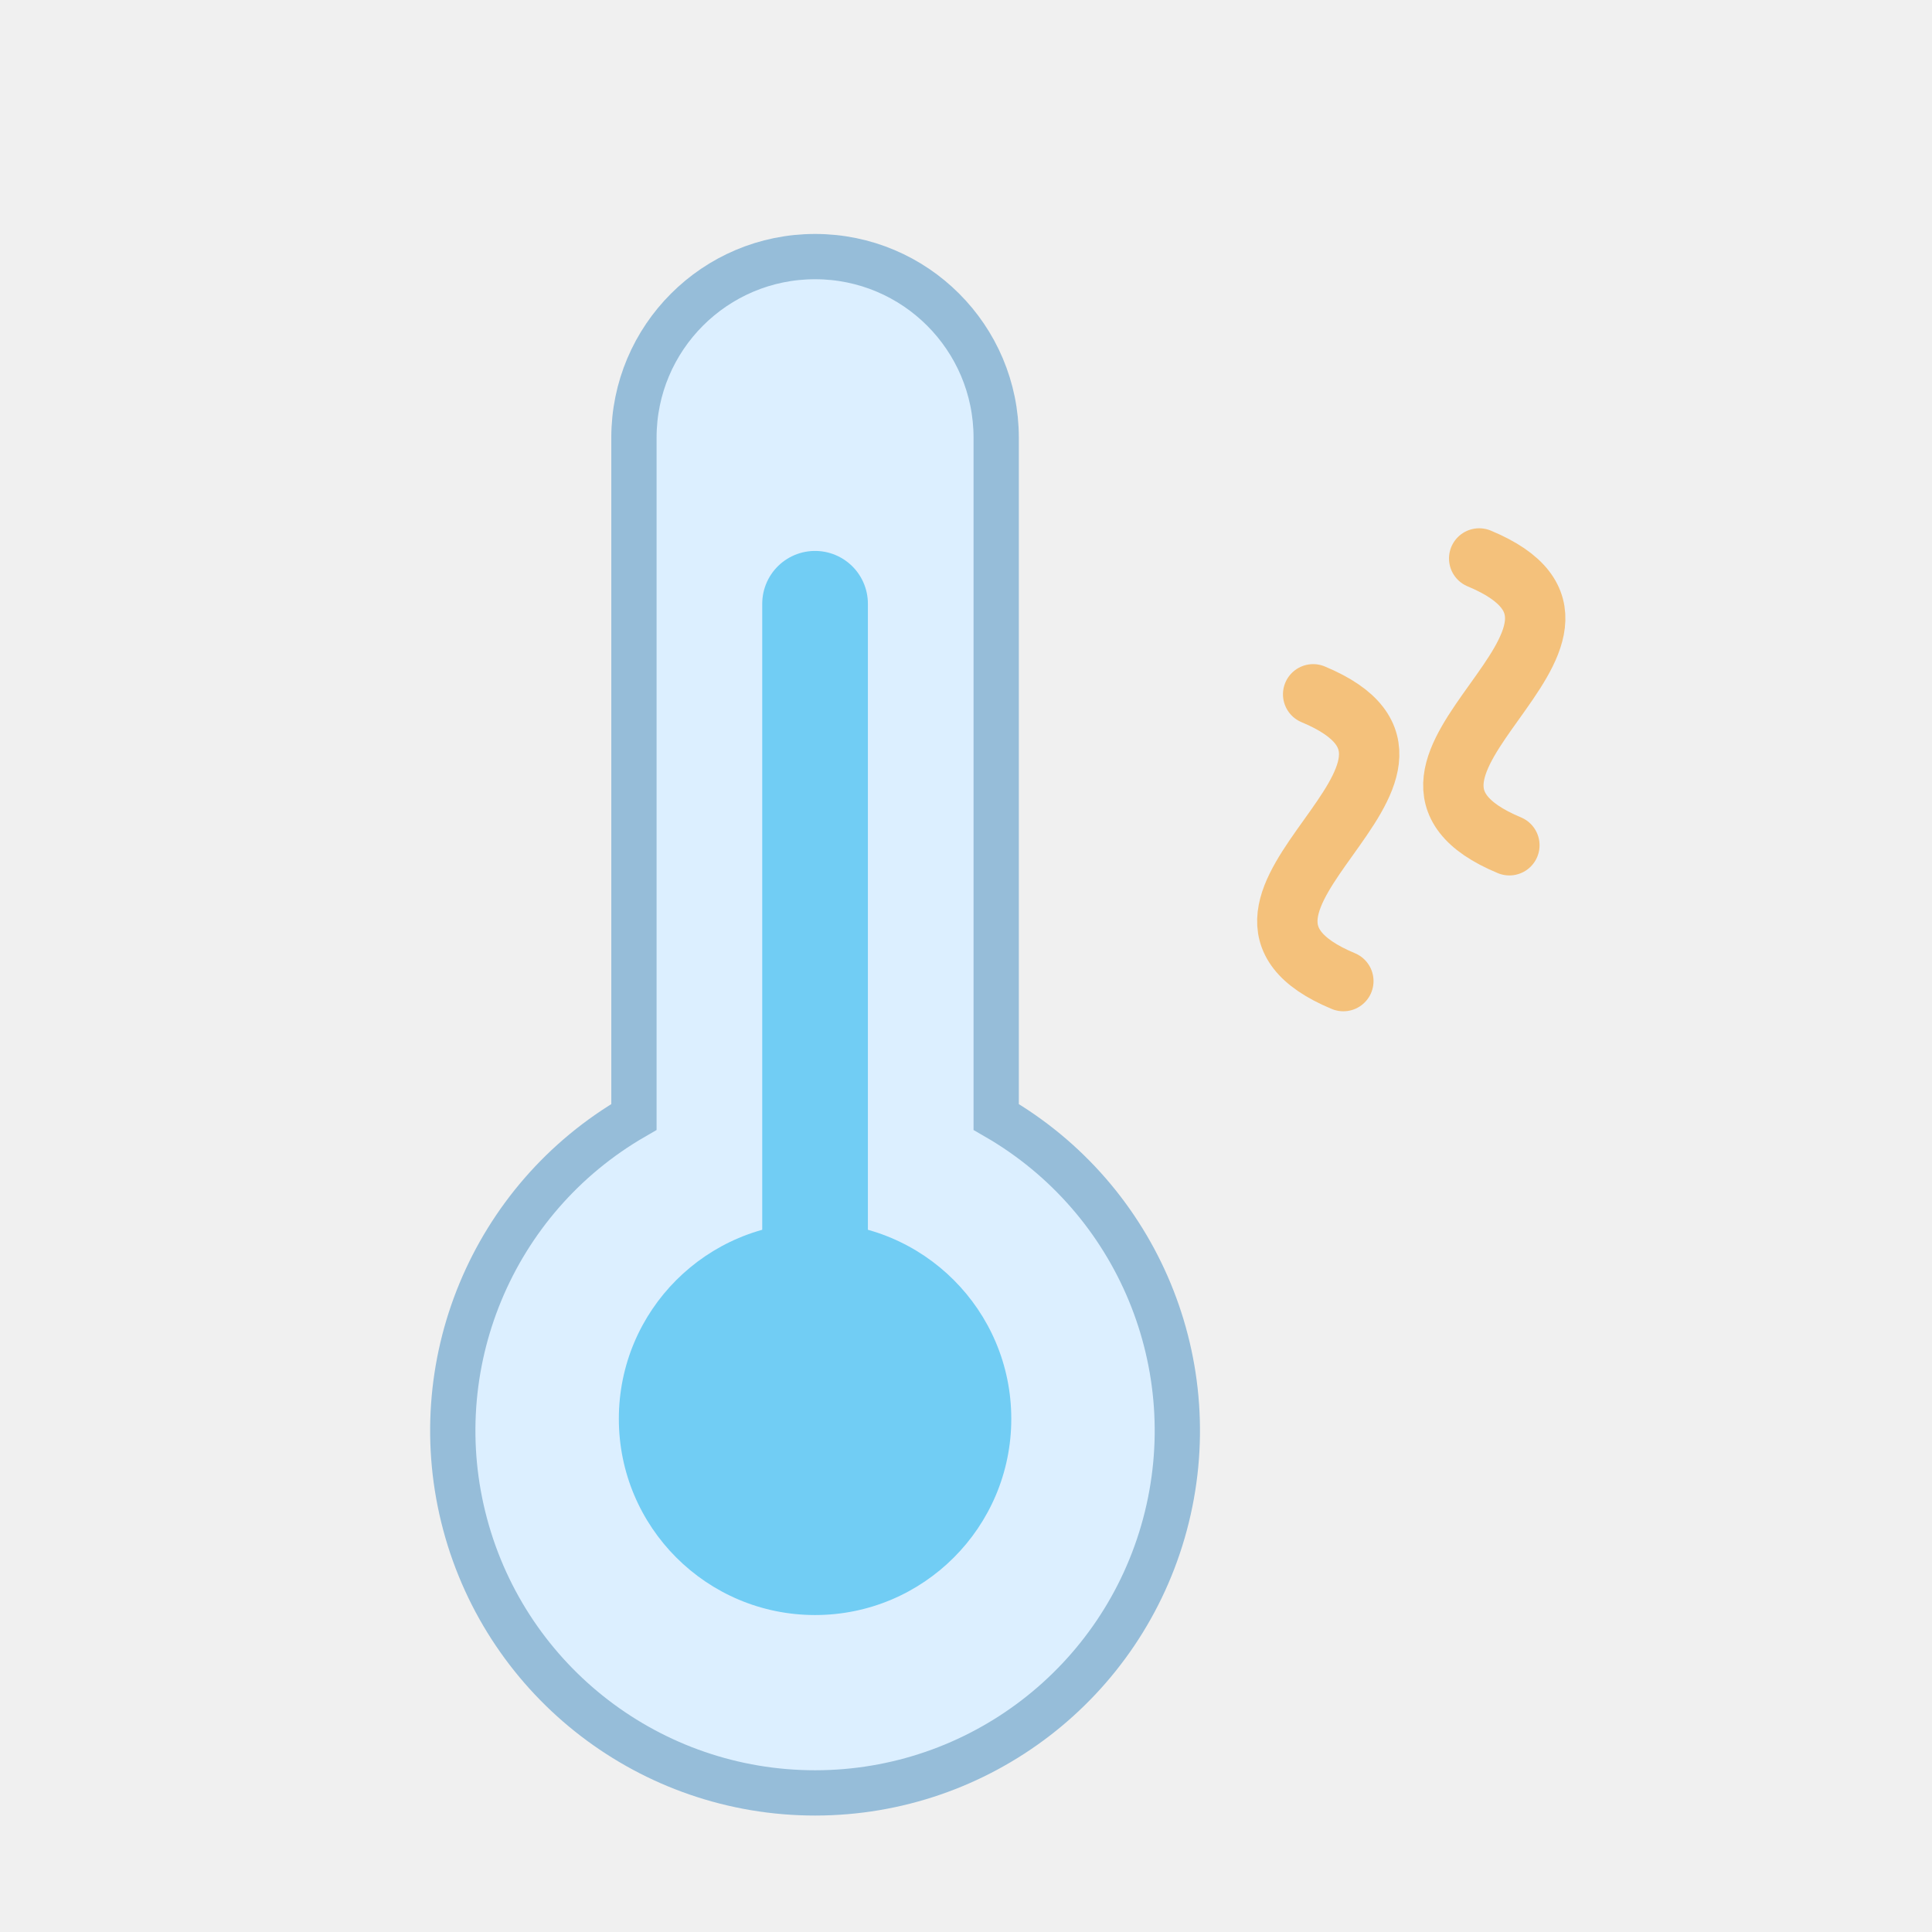
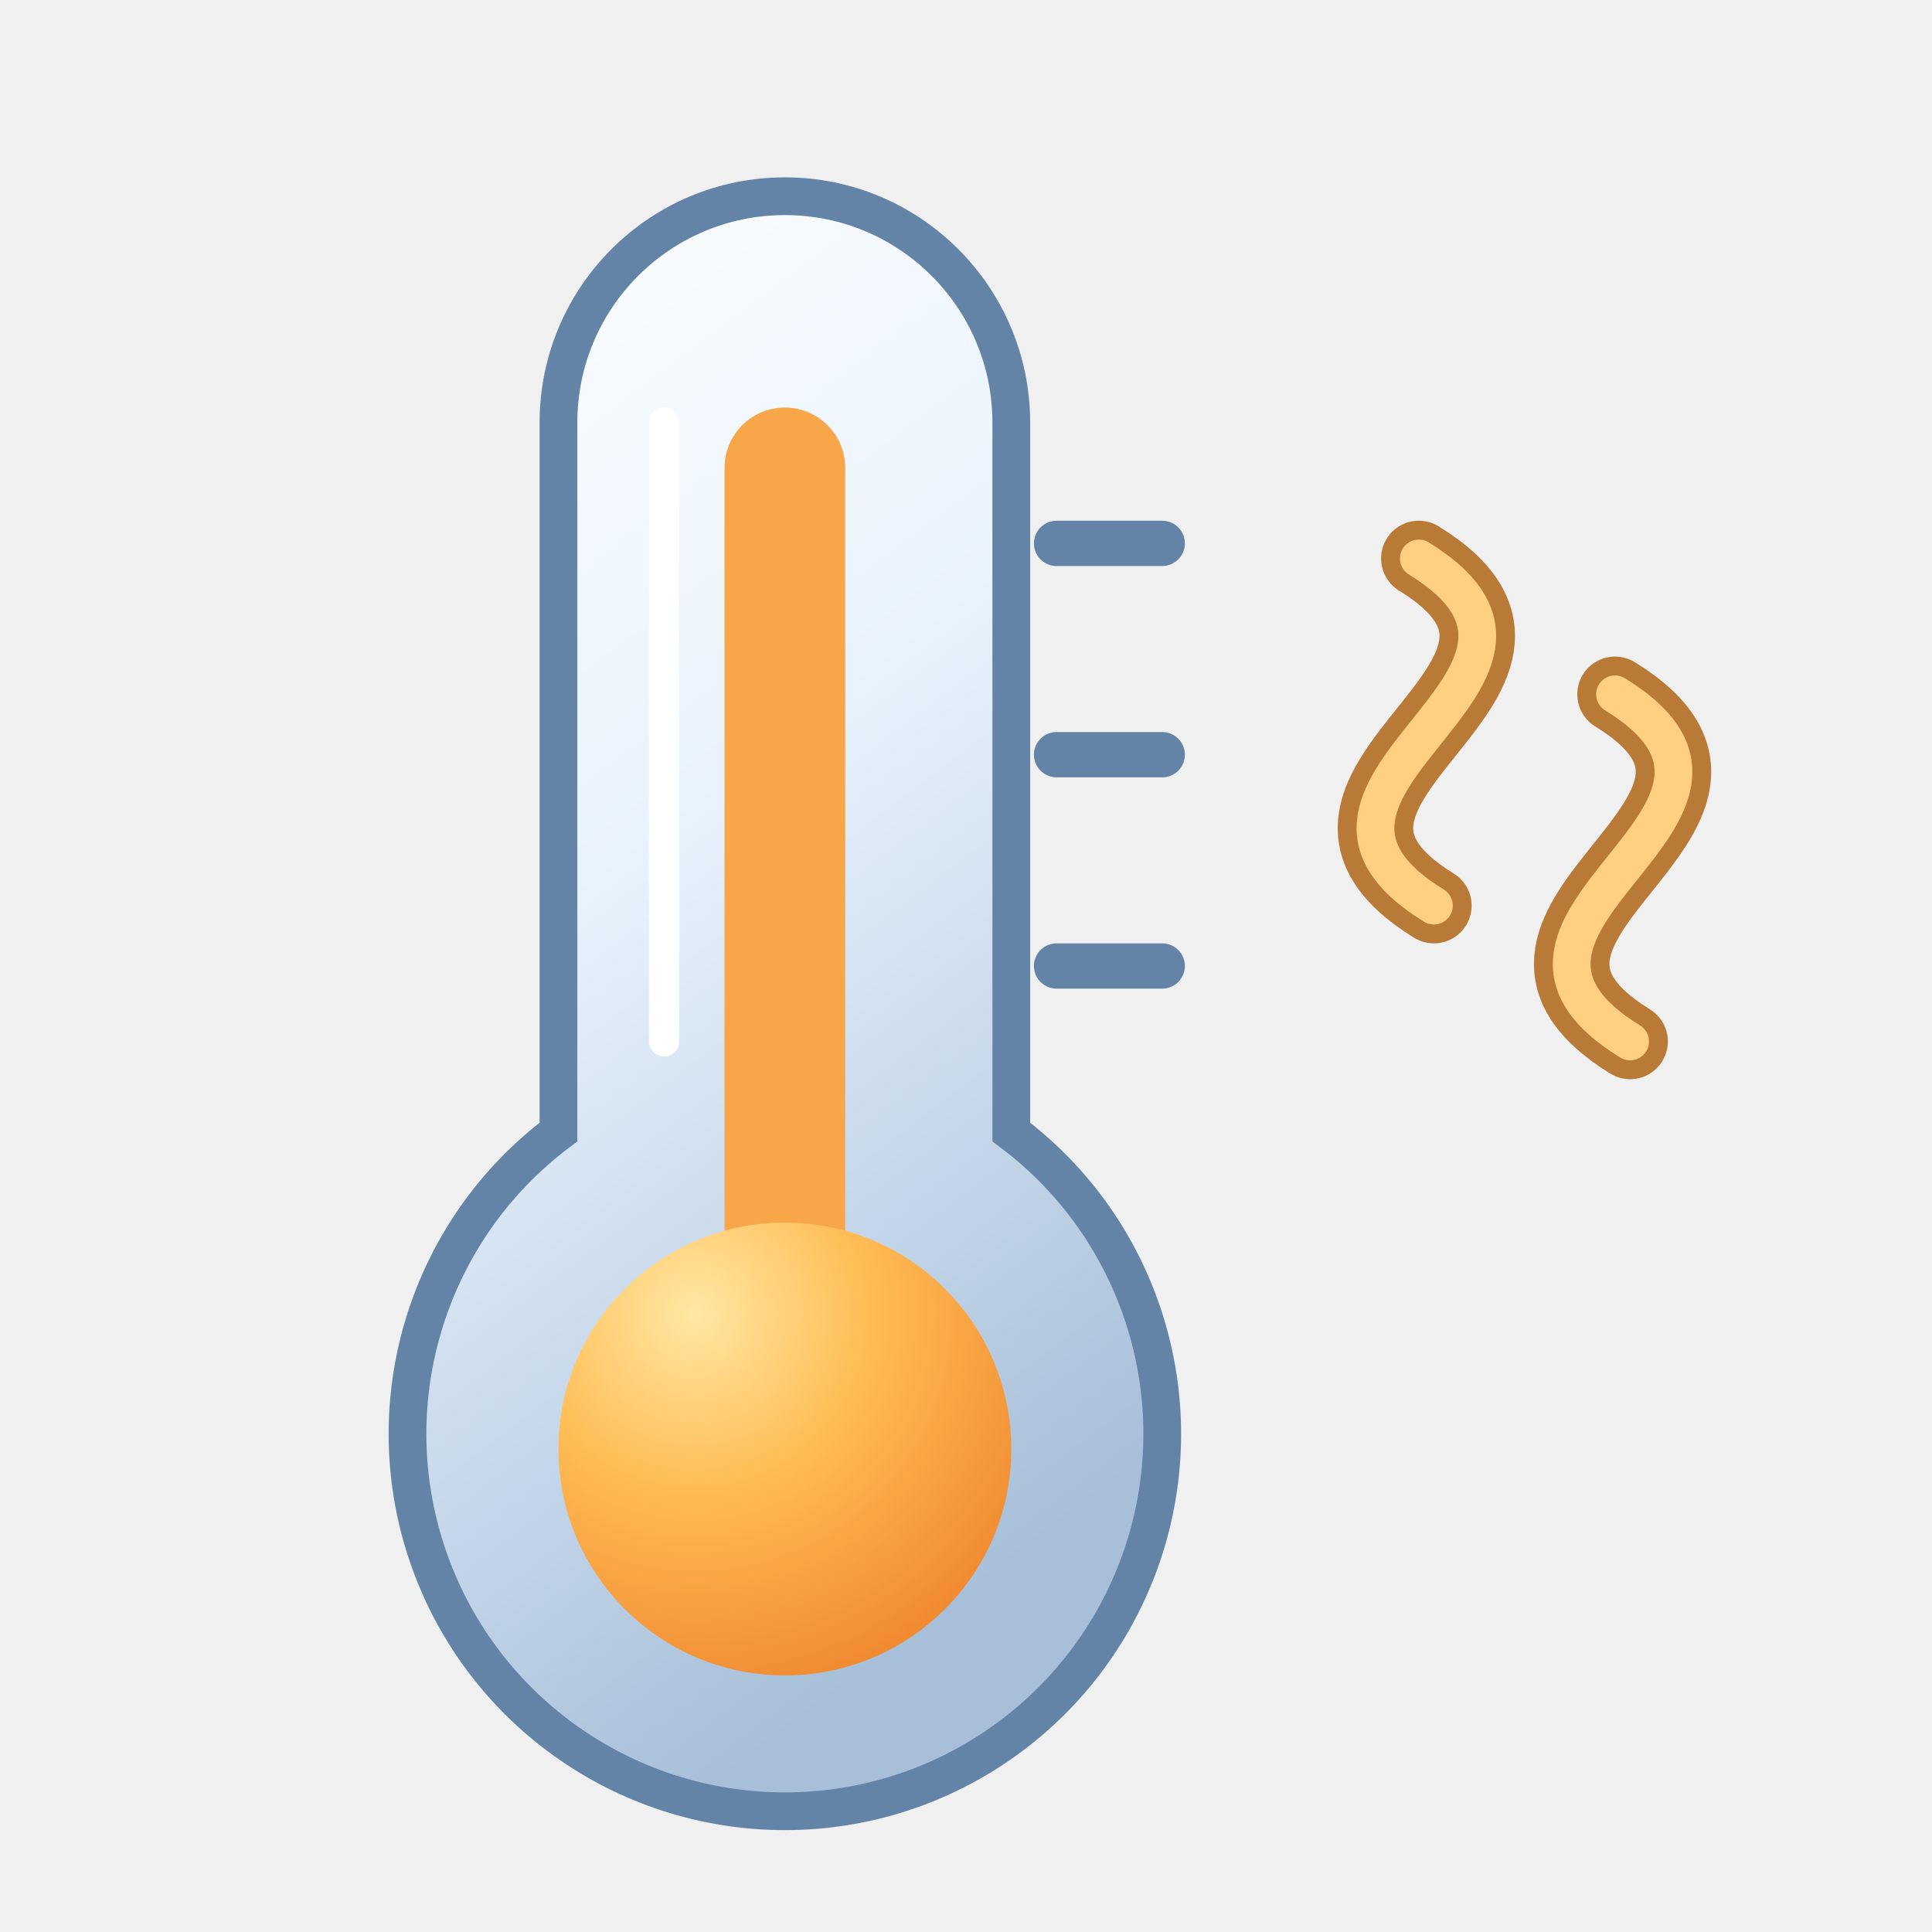
<svg xmlns="http://www.w3.org/2000/svg" viewBox="0 0 128 128" width="128" height="128">
  <defs>
-     <linearGradient id="cloud" x2="0.3" y2="1">
-       <stop stop-color="#f4fbff" />
-       <stop offset="1" stop-color="#adcfee" />
+     <linearGradient id="instrument-face" x2=".35" y2="1">
+       <stop stop-color="#ffffff" />
+       <stop offset=".45" stop-color="#e9f3fd" />
+       <stop offset="1" stop-color="#a7bfd9" />
    </linearGradient>
-     <linearGradient id="sun" x2=".7" y2="1">
-       <stop stop-color="#ffe694" />
-       <stop offset="1" stop-color="#ffb64c" />
-     </linearGradient>
-     <linearGradient id="water" x2=".4" y2="1">
-       <stop stop-color="#7ce3f5" />
-       <stop offset="1" stop-color="#3697ef" />
-     </linearGradient>
-     <linearGradient id="moon" x2=".6" y2="1">
-       <stop stop-color="#f0f5ff" />
-       <stop offset="1" stop-color="#a9bde8" />
-     </linearGradient>
+     <radialGradient id="instrument-warm" cx=".3" cy=".2" r=".85">
+       <stop stop-color="#ffe7a4" />
+       <stop offset=".45" stop-color="#ffbd55" />
+       <stop offset="1" stop-color="#f18b32" />
+     </radialGradient>
  </defs>
-   <g transform="translate(-10 0)">
-     <path d="M52 74V29a12 12 0 0 1 24 0v45a24 24 0 1 1-24 0Z" fill="#dcefff" stroke="#96bdd9" stroke-width="3" />
-     <path d="M64 40v43" fill="none" stroke="#71cdf4" stroke-width="7" stroke-linecap="round" stroke-linejoin="round" />
-     <circle cx="64" cy="94" r="13" fill="#71cdf4" stroke="none" stroke-width="2" />
+   <g transform="translate(-12 0)">
+     <path d="M49 75V28a15 15 0 0 1 30 0v47a25 25 0 1 1-30 0Z" fill="url(#instrument-face)" stroke="#6484a7" stroke-width="2.5" />
+     <path d="M64 31v54" fill="none" stroke="#f7a749" stroke-width="8" stroke-linecap="round" stroke-linejoin="round" />
+     <circle cx="64" cy="96" r="15" fill="url(#instrument-warm)" stroke="none" stroke-width="2" />
+     <path d="M56 28v41" fill="none" stroke="#ffffff" stroke-width="2" stroke-linecap="round" stroke-linejoin="round" />
+     <path d="M82 36h7M82 50h7M82 64h7" fill="none" stroke="#6484a7" stroke-width="3" stroke-linecap="round" stroke-linejoin="round" />
  </g>
-   <path d="M87 46c12 5-10 14 2 19m9-28c12 5-10 14 2 19" fill="none" stroke="#f4c17b" stroke-width="4" stroke-linecap="round" stroke-linejoin="round" />
+   <path d="M94 37c13 8-12 15 1 23M107 46c13 8-12 15 1 23" fill="none" stroke="#b97a37" stroke-width="5" stroke-linecap="round" stroke-linejoin="round" />
+   <path d="M94 37c13 8-12 15 1 23M107 46c13 8-12 15 1 23" fill="none" stroke="#ffd083" stroke-width="2.5" stroke-linecap="round" stroke-linejoin="round" />
</svg>
